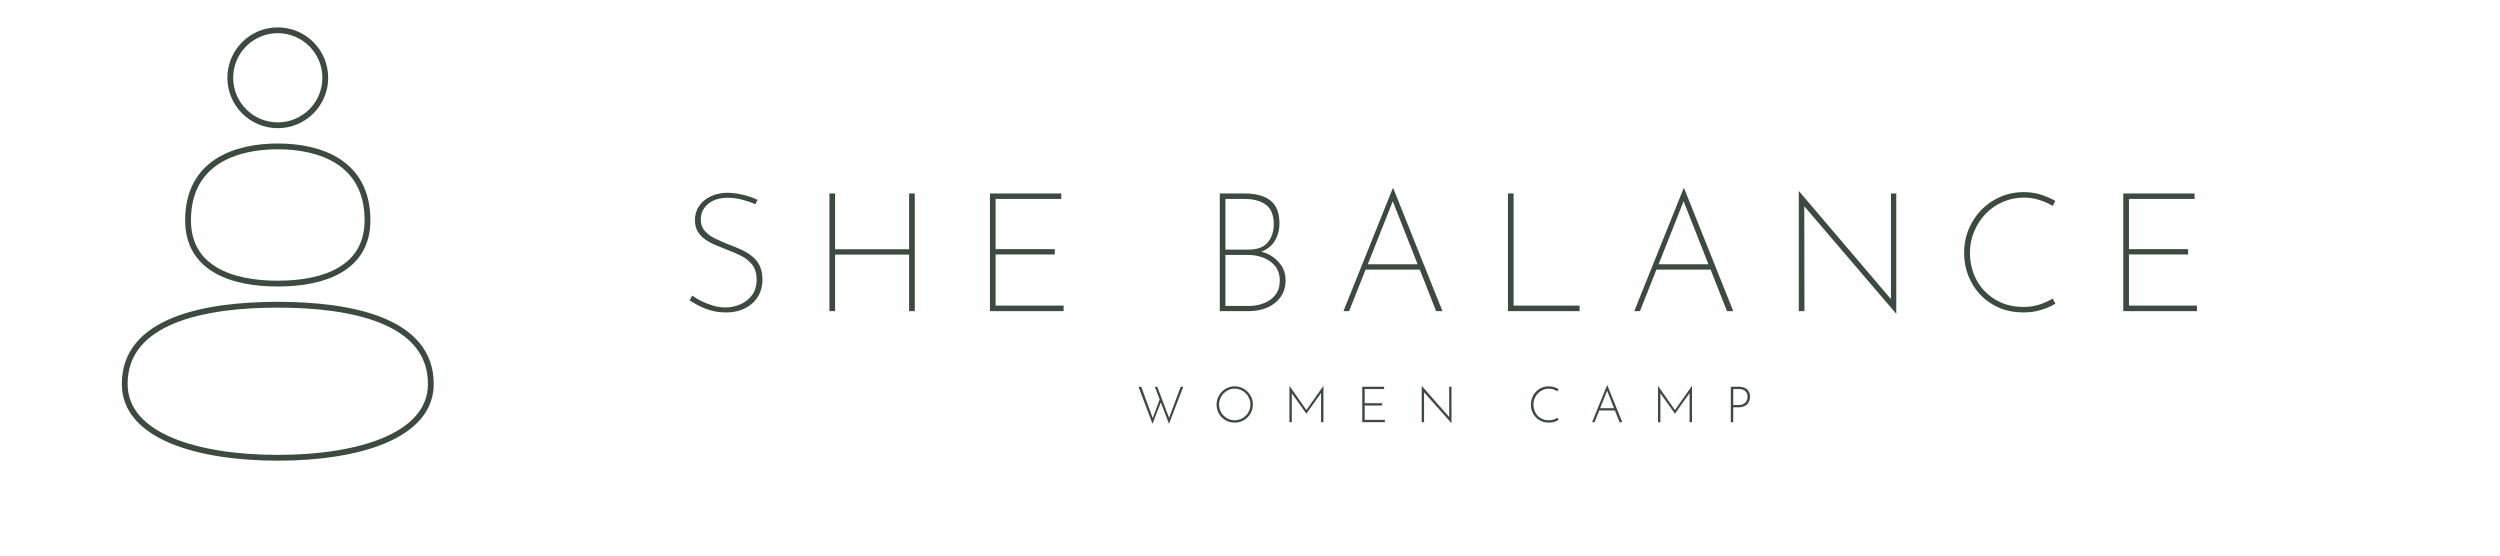
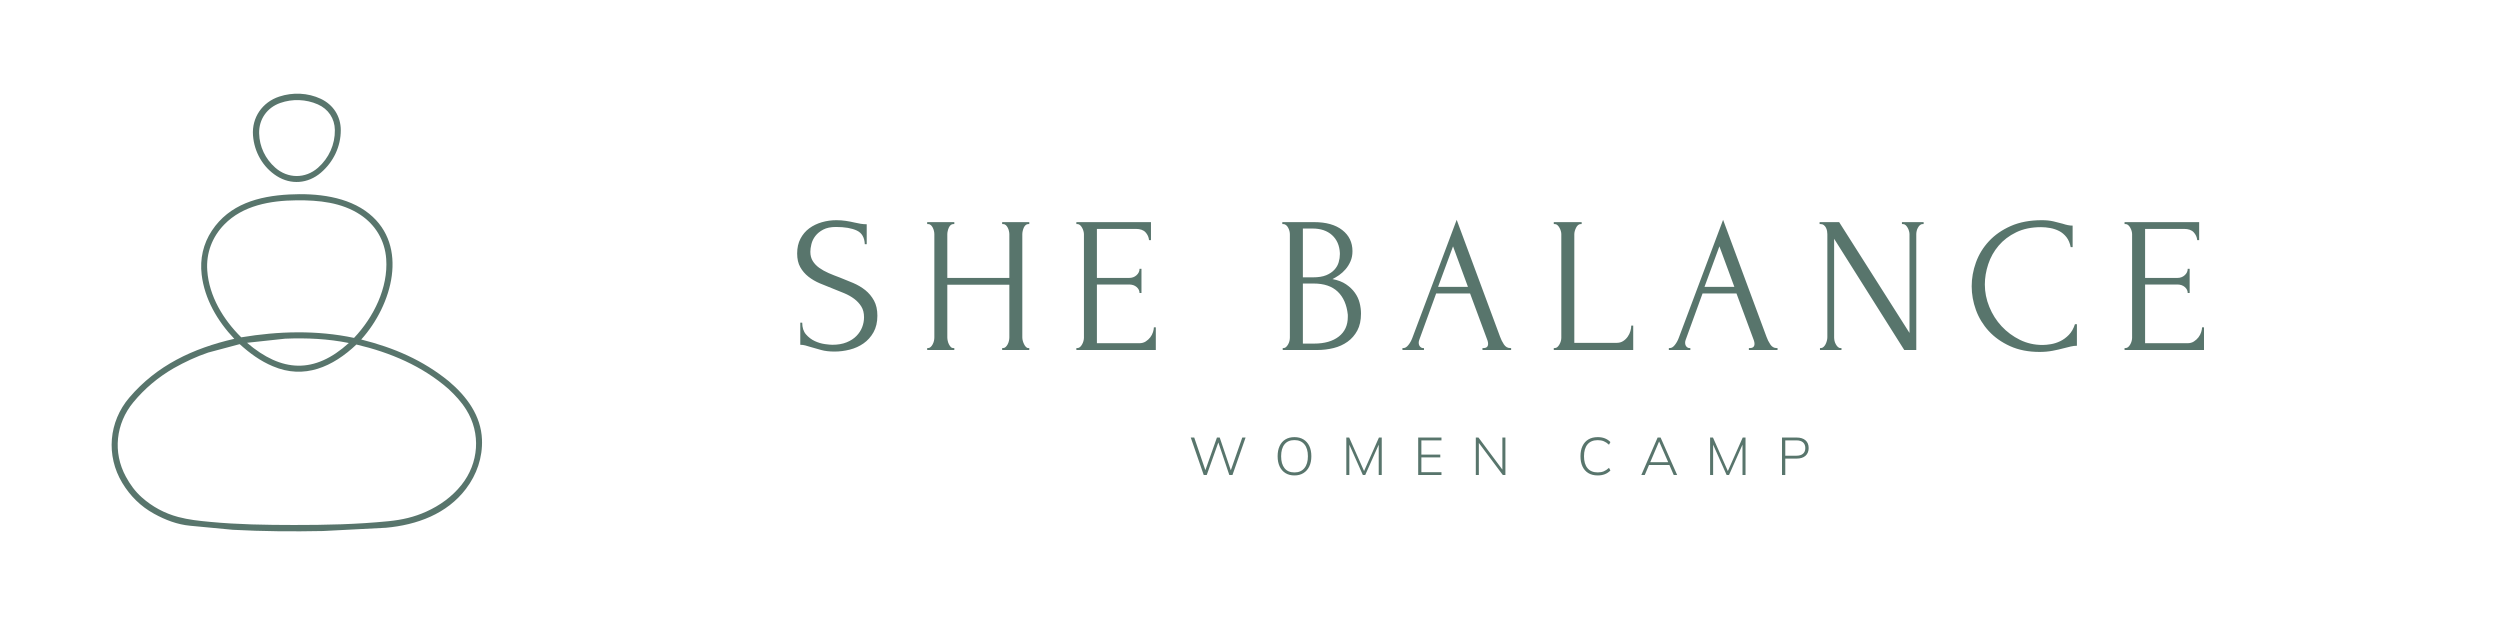
- <svg xmlns="http://www.w3.org/2000/svg" viewBox="0 0 900 200" width="900" height="200">
-   <g fill="none" stroke="#3d4a3f" stroke-width="1.1" transform="translate(100 104) scale(1.9)">
-     <circle cx="0" cy="-40" r="9" />
-     <path d="M-17,-13 C-17,-24 -8,-27 0,-27 C8,-27 17,-24 17,-13 C17,-4 9,-1 0,-1 C-9,-1 -17,-4 -17,-13 Z" />
-     <path d="M-29,18 C-29,6 -14,3 0,3 C14,3 29,6 29,18 C29,28 15,32 0,32 C-15,32 -29,28 -29,18 Z" />
+ <svg xmlns="http://www.w3.org/2000/svg" viewBox="0 0 800 200" width="800" height="200">
+   <g fill="#58756C" transform="translate(95 100) scale(0.11915) translate(-711 -738)">
+     <path d="M949.68,1316.15l-168.22,8.74c-81.6,1.61-161.1,1.1-242.34-3.3l-114.76-10.88c-34.8-3.3-66.35-15.46-96.77-32.14-36.24-19.87-64.37-47.94-85.47-82.89-44.24-73.27-36.63-164.14,18.95-229.25,73.9-86.58,170.68-132.16,281.79-157.76-45.63-48.33-79.69-106.93-87.56-172.24-5.02-42.16,4-82.81,27.34-118.11,47.08-71.19,125.04-92.88,207.68-97.31,73.3-3.94,157.53,5.12,215.15,51.97,106.21,86.35,62.13,244.55-21.64,337.55,88.1,22.12,165.22,55.25,234.97,111.9,47.85,40.27,86.73,92.19,89.33,156.48,1.96,48.46-13.94,94.34-43.03,132.72-51.06,67.35-131.56,97.03-215.42,104.54ZM864.56,806.21c52.43-55.27,91.95-134.51,86.36-212-3.44-49.16-28.56-91.59-69.47-118.7-50.2-33.27-111.69-39.38-171.56-38.8-70.26.68-143.91,13.7-193.79,64.87-32.62,33.47-49.2,77.19-45.73,124.07,4.82,68.4,42.89,131.43,91.19,179.01,100.08-16.66,202.88-19.65,303,1.55ZM850.56,819.91c-56.19-11.28-112.89-13.99-171.04-11.59l-102.44,11.03c93.15,79.42,180.95,84.38,273.47.56ZM957.29,1298.48c36.3-3.62,68.61-11.01,100.8-25.51,37.04-16.68,69.49-40.03,94.73-71.57,46.95-58.67,52.93-138.75,13.02-202.46-13.36-21.33-29.47-38.66-48.02-55.93-69.97-61.18-155.83-97.65-246.95-119-63.12,59.91-139.98,94.48-224.45,58.35-33.5-13.97-61.95-34.88-89.03-59.37l-84.52,22.58c-32.48,11.06-62.44,25.1-92.24,41.84-42.03,24.24-78.16,54.59-108.82,91.65-47.23,57.1-55.64,134.59-20.1,199.79,11.48,21.06,24.62,39.44,42.94,55.76,27.93,24.88,60.94,42.76,97.5,52.5,28.41,7.57,56.07,10.39,85.44,13.19,75.34,7.17,149.13,8.29,225.18,8.38,85.55.1,168.67-1.63,254.52-10.2Z" />
+     <path d="M775.57,362.46c-34.74,29.74-80.45,33.28-118.57,9.09-37.35-23.7-60.65-64.85-63.86-109.31-3.46-47.96,25.05-89.08,70.46-104.1,36.31-12.01,76.86-10.34,111.47,5.9,33.72,15.82,53.74,46.88,53.86,84.12.13,43.83-19.6,85.38-53.36,114.29ZM767.72,349.22c29.42-25.89,45.9-62.66,45.31-101.32-.47-30.92-17.55-56.42-45.71-68.81-31.79-14-68.32-15.31-100.94-3.84-35.57,12.51-57.53,43.8-56.74,81.51.76,35.98,16.72,68.74,43.33,92.27,33.27,29.41,80.49,30.34,114.75.19Z" />
  </g>
-   <path fill="#3d4a3f" d="M272.74 71.98L271.90 73.54Q270.16 72.70 267.46 71.95Q264.76 71.20 262 71.20Q257.56 71.20 254.92 73.42Q252.28 75.64 252.28 79Q252.28 81.52 253.75 83.17Q255.22 84.82 257.62 85.96Q260.02 87.10 262.72 88.18Q264.88 88.96 266.95 89.92Q269.02 90.88 270.73 92.23Q272.44 93.58 273.46 95.62Q274.48 97.66 274.48 100.60Q274.48 104.20 272.80 106.87Q271.12 109.54 268.18 111.01Q265.24 112.48 261.46 112.48Q258.16 112.48 255.52 111.64Q252.88 110.80 251.05 109.78Q249.22 108.76 248.26 108.16L249.22 106.42Q250.54 107.38 252.43 108.34Q254.32 109.30 256.60 109.99Q258.88 110.68 261.16 110.68Q263.92 110.68 266.50 109.57Q269.08 108.46 270.73 106.24Q272.38 104.02 272.38 100.66Q272.38 97.30 270.79 95.29Q269.20 93.28 266.71 92.05Q264.22 90.82 261.46 89.80Q259.42 89.02 257.41 88.15Q255.40 87.28 253.75 86.11Q252.10 84.94 251.14 83.26Q250.18 81.58 250.18 79.24Q250.18 76.30 251.71 74.11Q253.24 71.92 255.85 70.69Q258.46 69.46 261.76 69.40Q264.40 69.40 267.46 70.12Q270.52 70.84 272.74 71.98M327.28 69.64L329.32 69.64L329.32 112L327.28 112L327.28 91.66L300.64 91.66L300.64 112L298.60 112L298.60 69.64L300.64 69.64L300.64 89.74L327.28 89.74M356.38 112L356.38 69.64L382.06 69.64L382.06 71.62L358.42 71.62L358.42 89.68L379.72 89.68L379.72 91.60L358.42 91.60L358.42 110.02L382.90 110.02L382.90 112M439.12 69.64L448 69.64Q454.06 69.64 457.33 72.16Q460.60 74.68 460.60 80.44Q460.60 83.02 459.67 85.30Q458.74 87.58 456.82 89.08Q455.62 90.04 454.06 90.58Q455.68 91 457.24 91.84Q459.70 93.28 461.26 95.56Q462.82 97.84 462.82 100.90Q462.82 103.72 461.71 105.79Q460.60 107.86 458.77 109.24Q456.94 110.62 454.57 111.31Q452.20 112 449.68 112L439.12 112L439.12 69.64M441.16 110.14L449.56 110.14Q452.56 110.14 455.11 109.12Q457.66 108.10 459.19 106.09Q460.72 104.08 460.72 101.08Q460.72 97.78 459.01 95.74Q457.30 93.70 454.72 92.74Q452.14 91.78 449.44 91.78L441.16 91.78L441.16 110.14M441.16 89.86L449.44 89.86Q454.24 89.86 456.40 87.25Q458.56 84.64 458.56 80.68Q458.56 75.82 455.71 73.72Q452.86 71.62 448.06 71.62L441.16 71.62M485.68 112L483.64 112L501.40 67.78L501.58 67.78L519.28 112L517 112L511.12 97.06L491.62 97.06L485.68 112M492.40 95.14L510.34 95.14L501.40 72.46M542.86 112L542.86 69.64L544.90 69.64L544.90 110.02L568.66 110.02L568.66 112M590.38 112L588.34 112L606.10 67.78L606.28 67.78L623.98 112L621.70 112L615.82 97.06L596.32 97.06L590.38 112M597.10 95.14L615.04 95.14L606.10 72.46M682.66 112.90L682.60 112.90L649.54 74.26L649.60 112L647.56 112L647.56 68.86L647.68 68.86L680.74 107.68L680.74 69.64L682.66 69.64M738.94 107.50L739.96 109.30Q738.52 110.20 736.72 110.92Q734.92 111.64 732.85 112.06Q730.78 112.48 728.50 112.48Q723.64 112.48 719.71 110.80Q715.78 109.12 712.96 106.15Q710.14 103.18 708.61 99.31Q707.08 95.44 707.08 91.12Q707.08 86.50 708.73 82.51Q710.38 78.52 713.32 75.52Q716.26 72.52 720.16 70.84Q724.06 69.16 728.56 69.16Q731.74 69.16 734.59 70.03Q737.44 70.90 739.90 72.34L739 74.14Q736.78 72.82 734.14 71.98Q731.50 71.14 728.56 71.14Q724.60 71.14 721.06 72.67Q717.52 74.20 714.88 76.93Q712.24 79.66 710.71 83.29Q709.18 86.92 709.18 91.06Q709.18 95.02 710.53 98.56Q711.88 102.10 714.43 104.77Q716.98 107.44 720.52 108.97Q724.06 110.50 728.50 110.50Q731.50 110.50 734.14 109.66Q736.78 108.82 738.94 107.50M764.38 112L764.38 69.64L790.06 69.64L790.06 71.62L766.42 71.62L766.42 89.68L787.72 89.68L787.72 91.60L766.42 91.60L766.42 110.02L790.90 110.02L790.90 112" />
-   <path fill="#3d4a3f" d="M414.90 152.59L409.86 139.26L410.87 139.26L414.99 150.52L417.47 143.79L415.74 139.26L416.63 139.26L420.87 150.42L425.03 139.26L425.97 139.26L420.84 152.58L417.90 144.89M437.97 145.63Q437.97 144.28 438.48 143.10Q438.98 141.92 439.88 141.01Q440.78 140.10 441.96 139.59Q443.14 139.08 444.49 139.08Q445.84 139.08 447.03 139.59Q448.22 140.10 449.12 141.01Q450.02 141.92 450.53 143.10Q451.04 144.28 451.04 145.63Q451.04 146.98 450.53 148.16Q450.02 149.34 449.12 150.24Q448.22 151.14 447.03 151.64Q445.84 152.14 444.49 152.14Q443.14 152.14 441.96 151.66Q440.78 151.17 439.88 150.29Q438.98 149.41 438.48 148.22Q437.97 147.03 437.97 145.63M438.87 145.65Q438.87 146.82 439.31 147.84Q439.74 148.87 440.51 149.64Q441.29 150.42 442.30 150.86Q443.32 151.30 444.47 151.30Q445.66 151.30 446.69 150.86Q447.71 150.42 448.49 149.64Q449.26 148.87 449.70 147.84Q450.14 146.82 450.14 145.63Q450.14 144.46 449.70 143.42Q449.26 142.39 448.49 141.60Q447.71 140.82 446.69 140.37Q445.66 139.92 444.49 139.92Q443.30 139.92 442.28 140.38Q441.25 140.84 440.49 141.63Q439.72 142.42 439.30 143.46Q438.87 144.49 438.87 145.65M465.06 152L464.20 152L464.20 138.93L464.22 138.93L470.30 147.59L476.42 138.93L476.44 138.93L476.44 152L475.58 152L475.58 141.51L470.32 148.90L470.28 148.90L465.06 141.60M490.41 152L490.41 139.22L498.29 139.22L498.29 140.07L491.29 140.07L491.29 145.14L497.59 145.14L497.59 145.99L491.29 145.99L491.29 151.15L498.54 151.15L498.54 152M522.54 152.31L522.50 152.31L512.66 141.22L512.67 152L511.81 152L511.81 138.95L511.86 138.95L521.71 150.13L521.69 139.22L522.54 139.22M560.70 150.38L561.11 151.15Q560.70 151.41 560.16 151.64Q559.62 151.87 558.97 152.01Q558.32 152.14 557.57 152.14Q556.11 152.14 554.92 151.63Q553.73 151.12 552.89 150.23Q552.04 149.34 551.58 148.18Q551.12 147.01 551.12 145.70Q551.12 144.30 551.61 143.09Q552.09 141.88 552.98 140.98Q553.86 140.08 555.03 139.58Q556.20 139.08 557.57 139.08Q558.57 139.08 559.46 139.35Q560.34 139.62 561.06 140.05L560.68 140.86Q560.05 140.46 559.26 140.19Q558.47 139.92 557.58 139.92Q556.45 139.92 555.44 140.36Q554.43 140.80 553.67 141.59Q552.90 142.37 552.47 143.41Q552.04 144.46 552.04 145.66Q552.04 146.82 552.43 147.84Q552.81 148.87 553.54 149.64Q554.27 150.42 555.30 150.86Q556.32 151.30 557.58 151.30Q558.52 151.30 559.30 151.04Q560.09 150.78 560.70 150.38M574.04 152L573.15 152L578.55 138.66L578.63 138.66L584.03 152L583.04 152L581.36 147.77L575.73 147.77L574.04 152M576.05 146.94L581.04 146.94L578.57 140.66M597.74 152L596.88 152L596.88 138.93L596.90 138.93L602.98 147.59L609.10 138.93L609.12 138.93L609.12 152L608.25 152L608.25 141.51L603 148.90L602.96 148.90L597.74 141.60M623.09 139.22L626.04 139.22Q627.23 139.22 628.12 139.63Q629.01 140.03 629.50 140.83Q630 141.63 630 142.84Q630 143.56 629.77 144.23Q629.55 144.91 629.05 145.45Q628.56 145.99 627.79 146.31Q627.03 146.64 625.95 146.64L623.97 146.64L623.97 152L623.09 152L623.09 139.22M623.97 145.79L625.95 145.79Q626.88 145.79 627.50 145.49Q628.13 145.20 628.48 144.74Q628.83 144.28 628.98 143.77Q629.13 143.27 629.13 142.84Q629.13 142.23 628.94 141.72Q628.74 141.22 628.35 140.85Q627.96 140.48 627.41 140.27Q626.85 140.07 626.13 140.07L623.97 140.07" />
+   <path fill="#58756C" d="M280.76 101.03Q280.76 104.13 279.52 106.33Q278.28 108.53 276.33 109.89Q274.38 111.26 271.93 111.88Q269.48 112.50 267.06 112.50Q264.58 112.50 262.78 112Q260.99 111.50 259.50 111.07Q258.50 110.76 257.70 110.54Q256.89 110.33 256.09 110.33L256.09 103.26L256.71 103.26Q256.71 105.61 257.92 107.01Q259.13 108.40 260.74 109.15Q262.35 109.89 263.96 110.11Q265.57 110.33 266.32 110.33Q268.98 110.33 270.90 109.55Q272.83 108.78 274.07 107.50Q275.31 106.23 275.90 104.68Q276.49 103.13 276.49 101.52Q276.49 99.48 275.62 98.08Q274.75 96.69 273.35 95.63Q271.96 94.58 270.16 93.83Q268.36 93.09 266.50 92.35Q264.39 91.54 262.35 90.67Q260.30 89.80 258.69 88.53Q257.08 87.26 256.09 85.50Q255.09 83.73 255.09 81.12Q255.09 78.40 256.15 76.38Q257.20 74.37 258.97 73.06Q260.74 71.76 263 71.11Q265.26 70.46 267.62 70.46Q269.23 70.46 270.66 70.68Q272.08 70.89 273.38 71.20Q274.44 71.45 275.43 71.61Q276.42 71.76 277.35 71.76L277.35 78.15L276.73 78.15Q276.61 74.92 274.19 73.78Q271.77 72.63 267.50 72.63Q265.01 72.63 263.43 73.47Q261.85 74.30 260.92 75.51Q259.99 76.72 259.65 78.12Q259.31 79.51 259.31 80.57Q259.31 82.30 260.09 83.54Q260.86 84.78 262.16 85.71Q263.46 86.64 265.17 87.39Q266.88 88.13 268.74 88.81Q270.84 89.62 273.01 90.55Q275.18 91.48 276.89 92.84Q278.59 94.21 279.68 96.19Q280.76 98.17 280.76 101.03M320.69 112L320.69 111.38L321 111.38Q321.44 111.38 321.81 111.04Q322.18 110.70 322.46 110.17Q322.74 109.64 322.86 109.06Q322.99 108.47 322.99 107.97L322.99 91.11L303.14 91.11L303.14 107.97Q303.14 108.47 303.27 109.06Q303.39 109.64 303.64 110.14Q303.89 110.64 304.23 111.01Q304.57 111.38 305.07 111.38L305.38 111.38L305.38 112L296.70 112L296.70 111.38L297.01 111.38Q297.44 111.38 297.81 111.04Q298.19 110.70 298.46 110.17Q298.74 109.64 298.87 109.06Q298.99 108.47 298.99 107.97L298.99 74.92Q298.99 74.49 298.87 73.93Q298.74 73.37 298.50 72.88Q298.25 72.38 297.88 72.04Q297.50 71.70 297.01 71.70L296.70 71.70L296.70 71.08L305.38 71.08L305.38 71.70L305.07 71.70Q304.57 71.70 304.20 72.04Q303.83 72.38 303.61 72.88Q303.39 73.37 303.27 73.93Q303.14 74.49 303.14 74.92L303.14 88.94L322.99 88.94L322.99 74.92Q322.99 74.49 322.86 73.93Q322.74 73.37 322.49 72.88Q322.24 72.38 321.87 72.04Q321.50 71.70 321 71.70L320.69 71.70L320.69 71.08L329.37 71.08L329.37 71.70L329.06 71.70Q328.56 71.70 328.19 72.04Q327.82 72.38 327.60 72.88Q327.39 73.37 327.26 73.93Q327.14 74.49 327.14 74.92L327.14 107.97Q327.14 108.47 327.29 109.06Q327.45 109.64 327.70 110.14Q327.94 110.64 328.29 111.01Q328.63 111.38 329.06 111.38L329.37 111.38L329.37 112M344.44 112L344.44 111.38L344.75 111.38Q345.24 111.38 345.62 111.04Q345.99 110.70 346.27 110.20Q346.55 109.71 346.70 109.15Q346.86 108.59 346.86 108.09L346.86 74.92Q346.86 74.49 346.70 73.93Q346.55 73.37 346.27 72.88Q345.99 72.38 345.62 72.04Q345.24 71.70 344.75 71.70L344.44 71.70L344.44 71.08L368.31 71.08L368.31 76.85L367.69 76.85Q367.56 75.42 366.57 74.34Q365.58 73.25 363.47 73.25L351.01 73.25L351.01 88.94L361.30 88.94Q362.73 88.94 363.69 88.07Q364.65 87.20 364.65 86.02L365.27 86.02L365.27 93.77L364.65 93.77Q364.65 92.66 363.72 91.85Q362.79 91.04 361.30 91.04L351.01 91.04L351.01 109.83L364.59 109.83Q365.76 109.83 366.63 109.27Q367.50 108.71 368.09 107.94Q368.68 107.16 368.96 106.27Q369.24 105.37 369.24 104.75L369.86 104.75L369.86 112M410.47 112L410.47 111.38L410.78 111.38Q411.21 111.38 411.58 111.01Q411.96 110.64 412.23 110.14Q412.51 109.64 412.64 109.06Q412.76 108.47 412.76 107.97L412.76 74.99Q412.76 74.55 412.64 73.99Q412.51 73.44 412.23 72.91Q411.96 72.38 411.55 72.04Q411.15 71.70 410.65 71.70L410.34 71.70L410.34 71.08L420.51 71.08Q426.28 71.08 429.53 73.62Q432.79 76.16 432.79 80.38Q432.79 82.18 432.17 83.60Q431.55 85.03 430.59 86.15Q429.63 87.26 428.51 88.04Q427.39 88.81 426.40 89.31Q429 89.80 430.74 90.98Q432.48 92.16 433.56 93.68Q434.65 95.20 435.08 96.93Q435.52 98.67 435.52 100.34Q435.52 103.57 434.34 105.77Q433.16 107.97 431.21 109.36Q429.25 110.76 426.74 111.38Q424.23 112 421.56 112L410.47 112M431.30 101.40L431.30 100.72Q430.80 95.94 428.08 93.34Q425.35 90.73 420.39 90.73L416.92 90.73L416.92 109.95L420.51 109.95Q425.53 109.95 428.42 107.69Q431.30 105.43 431.30 101.40M428.76 81.37L428.76 80.94Q428.57 77.34 426.25 75.23Q423.92 73.13 420.02 73.13L416.92 73.13L416.92 88.75L420.14 88.75Q422.74 88.75 424.39 88.07Q426.03 87.39 427.02 86.30Q428.01 85.22 428.38 83.91Q428.76 82.61 428.76 81.37M474.39 112L474.39 111.38L474.70 111.38Q476.19 111.38 476.19 110.02Q476.19 109.52 476 108.96L470.42 93.90L459.57 93.90L454.18 108.71Q453.99 109.21 453.99 109.64Q453.99 110.45 454.43 110.92Q454.86 111.38 455.36 111.38L455.67 111.38L455.67 112L448.78 112L448.78 111.38L449.09 111.38Q449.90 111.38 450.67 110.42Q451.45 109.46 451.94 108.16L466.14 70.34L480.03 107.78Q480.47 109.02 481.24 110.20Q482.02 111.38 483.25 111.38L483.56 111.38L483.56 112L474.39 112M464.97 78.83L460.19 91.79L469.74 91.79M497.21 112L497.21 111.38L497.52 111.38Q498.01 111.38 498.38 111.04Q498.75 110.70 499.03 110.20Q499.31 109.71 499.47 109.15Q499.62 108.59 499.62 108.09L499.62 74.92Q499.62 74.49 499.47 73.93Q499.31 73.37 499.03 72.88Q498.75 72.38 498.38 72.04Q498.01 71.70 497.52 71.70L497.21 71.70L497.21 71.08L506.13 71.08L506.13 71.70L505.82 71.70Q505.33 71.70 504.96 72.04Q504.58 72.38 504.34 72.88Q504.09 73.37 503.93 73.93Q503.78 74.49 503.78 74.92L503.78 109.71L517.36 109.71Q518.53 109.71 519.40 109.15Q520.27 108.59 520.86 107.75Q521.45 106.92 521.73 105.95Q522 104.99 522 104.19L522.63 104.19L522.63 112M559.64 112L559.64 111.38L559.95 111.38Q561.44 111.38 561.44 110.02Q561.44 109.52 561.25 108.96L555.67 93.90L544.82 93.90L539.43 108.71Q539.24 109.21 539.24 109.64Q539.24 110.45 539.67 110.92Q540.11 111.38 540.61 111.38L540.91 111.38L540.91 112L534.03 112L534.03 111.38L534.34 111.38Q535.15 111.38 535.92 110.42Q536.70 109.46 537.19 108.16L551.39 70.34L565.28 107.78Q565.71 109.02 566.49 110.20Q567.26 111.38 568.50 111.38L568.81 111.38L568.81 112L559.64 112M550.21 78.83L545.44 91.79L554.99 91.79M588.96 111.38L589.27 111.38L589.27 112L582.39 112L582.39 111.38L582.70 111.38Q583.14 111.38 583.54 111.01Q583.94 110.64 584.19 110.14Q584.44 109.64 584.59 109.06Q584.75 108.47 584.75 107.97L584.75 74.92Q584.75 74.49 584.66 73.93Q584.56 73.37 584.31 72.88Q584.07 72.38 583.63 72.04Q583.20 71.70 582.58 71.70L582.27 71.70L582.27 71.08L588.53 71.08L611.04 106.54L611.04 74.92Q611.04 74.49 610.88 73.93Q610.73 73.37 610.45 72.88Q610.17 72.38 609.80 72.04Q609.42 71.70 608.93 71.70L608.62 71.70L608.62 71.08L615.56 71.08L615.56 71.70L615.25 71.70Q614.76 71.70 614.38 72.04Q614.01 72.38 613.73 72.88Q613.45 73.37 613.33 73.93Q613.21 74.49 613.21 74.92L613.21 112L609.36 112L586.92 76.41L586.92 107.97Q586.92 108.47 587.04 109.06Q587.17 109.64 587.45 110.14Q587.72 110.64 588.10 111.01Q588.47 111.38 588.96 111.38M653.13 72.69Q648.55 72.69 645.17 74.34Q641.79 75.98 639.56 78.61Q637.32 81.25 636.24 84.53Q635.15 87.82 635.15 91.04Q635.15 94.70 636.58 98.20Q638.01 101.71 640.52 104.41Q643.03 107.10 646.38 108.75Q649.72 110.39 653.63 110.39Q654.75 110.39 656.27 110.14Q657.78 109.89 659.27 109.18Q660.76 108.47 662.03 107.16Q663.30 105.86 663.98 103.75L664.61 103.75L664.61 110.64Q663.67 110.64 662.65 110.88Q661.63 111.13 660.39 111.44Q658.78 111.88 656.82 112.25Q654.87 112.62 652.70 112.62Q647.31 112.62 643.21 110.76Q639.12 108.90 636.39 105.92Q633.67 102.95 632.30 99.20Q630.94 95.45 630.94 91.60Q630.94 87.76 632.30 83.98Q633.67 80.19 636.46 77.19Q639.25 74.18 643.46 72.32Q647.68 70.46 653.38 70.46Q655.43 70.46 657.07 70.83Q658.71 71.20 660.02 71.58Q660.95 71.89 661.72 72.04Q662.50 72.20 663.24 72.20L663.24 79.08L662.62 79.08Q662.25 77.16 661.26 75.88Q660.26 74.61 658.93 73.93Q657.60 73.25 656.08 72.97Q654.56 72.69 653.13 72.69M679.86 112L679.86 111.38L680.17 111.38Q680.66 111.38 681.03 111.04Q681.41 110.70 681.69 110.20Q681.97 109.71 682.12 109.15Q682.27 108.59 682.27 108.09L682.27 74.92Q682.27 74.49 682.12 73.93Q681.97 73.37 681.69 72.88Q681.41 72.38 681.03 72.04Q680.66 71.70 680.17 71.70L679.86 71.70L679.86 71.08L703.73 71.08L703.73 76.85L703.11 76.85Q702.98 75.42 701.99 74.34Q701 73.25 698.89 73.25L686.43 73.25L686.43 88.94L696.72 88.94Q698.15 88.94 699.11 88.07Q700.07 87.20 700.07 86.02L700.69 86.02L700.69 93.77L700.07 93.77Q700.07 92.66 699.14 91.85Q698.21 91.04 696.72 91.04L686.43 91.04L686.43 109.83L700.01 109.83Q701.19 109.83 702.05 109.27Q702.92 108.71 703.51 107.94Q704.10 107.16 704.38 106.27Q704.66 105.37 704.66 104.75L705.28 104.75L705.28 112" />
+   <path fill="#58756C" d="M386.16 152L385.19 152L381.04 140.01L382.15 140.01L385.72 150.45L389.42 140.01L390.31 140.01L393.86 150.50L397.53 140.01L398.59 140.01L394.39 152L393.38 152L389.87 141.58M408.84 146Q408.84 144.09 409.48 142.73Q410.11 141.36 411.32 140.62Q412.53 139.88 414.23 139.88Q415.89 139.88 417.11 140.62Q418.32 141.36 418.98 142.73Q419.63 144.09 419.63 145.98Q419.63 147.89 418.97 149.26Q418.31 150.64 417.09 151.39Q415.88 152.14 414.23 152.14Q412.54 152.14 411.34 151.39Q410.13 150.64 409.48 149.26Q408.84 147.89 408.84 146M409.96 146Q409.96 148.45 411.05 149.82Q412.14 151.18 414.23 151.18Q416.25 151.18 417.39 149.82Q418.53 148.45 418.53 146Q418.53 143.53 417.40 142.18Q416.27 140.83 414.23 140.83Q412.14 140.83 411.05 142.18Q409.96 143.53 409.96 146M431.79 152L430.82 152L430.82 140.01L431.74 140.01L436.50 150.74L441.26 140.01L442.16 140.01L442.16 152L441.19 152L441.19 142.29L436.87 152L436.11 152L431.79 142.29M461.27 152L453.82 152L453.82 140.01L461.27 140.01L461.27 140.92L454.84 140.92L454.84 145.47L460.89 145.47L460.89 146.37L454.84 146.37L454.84 151.10L461.27 151.10M473.23 152L472.26 152L472.26 140.01L473.11 140.01L480.76 150.27L480.76 140.01L481.73 140.01L481.73 152L480.90 152L473.23 141.73M511.28 152.14Q509.51 152.14 508.28 151.40Q507.05 150.66 506.40 149.28Q505.75 147.90 505.75 146Q505.75 144.09 506.40 142.73Q507.05 141.36 508.28 140.62Q509.51 139.88 511.28 139.88Q512.57 139.88 513.57 140.28Q514.58 140.68 515.33 141.46L514.88 142.31Q514.05 141.54 513.22 141.20Q512.38 140.85 511.28 140.85Q509.12 140.85 508 142.20Q506.88 143.55 506.88 146Q506.88 148.45 508 149.81Q509.12 151.17 511.28 151.17Q512.38 151.17 513.22 150.82Q514.05 150.47 514.88 149.71L515.33 150.56Q514.58 151.34 513.57 151.74Q512.55 152.14 511.28 152.14M526.32 152L525.22 152L530.44 140.01L531.39 140.01L536.69 152L535.59 152L534.21 148.80L527.68 148.80L526.32 152M530.93 141.29L530.90 141.29L528.08 147.90L533.82 147.90M548.20 152L547.23 152L547.23 140.01L548.15 140.01L552.91 150.74L557.67 140.01L558.57 140.01L558.57 152L557.60 152L557.60 142.29L553.29 152L552.52 152L548.20 142.29M571.29 152L570.24 152L570.24 140.01L574.89 140.01Q576.75 140.01 577.76 140.90Q578.77 141.78 578.77 143.38Q578.77 144.94 577.76 145.85Q576.75 146.75 574.89 146.75L571.29 146.75L571.29 152M571.29 140.92L571.29 145.83L574.83 145.83Q576.24 145.83 576.97 145.19Q577.70 144.55 577.70 143.38Q577.70 142.21 576.97 141.56Q576.24 140.92 574.83 140.92" />
</svg>
